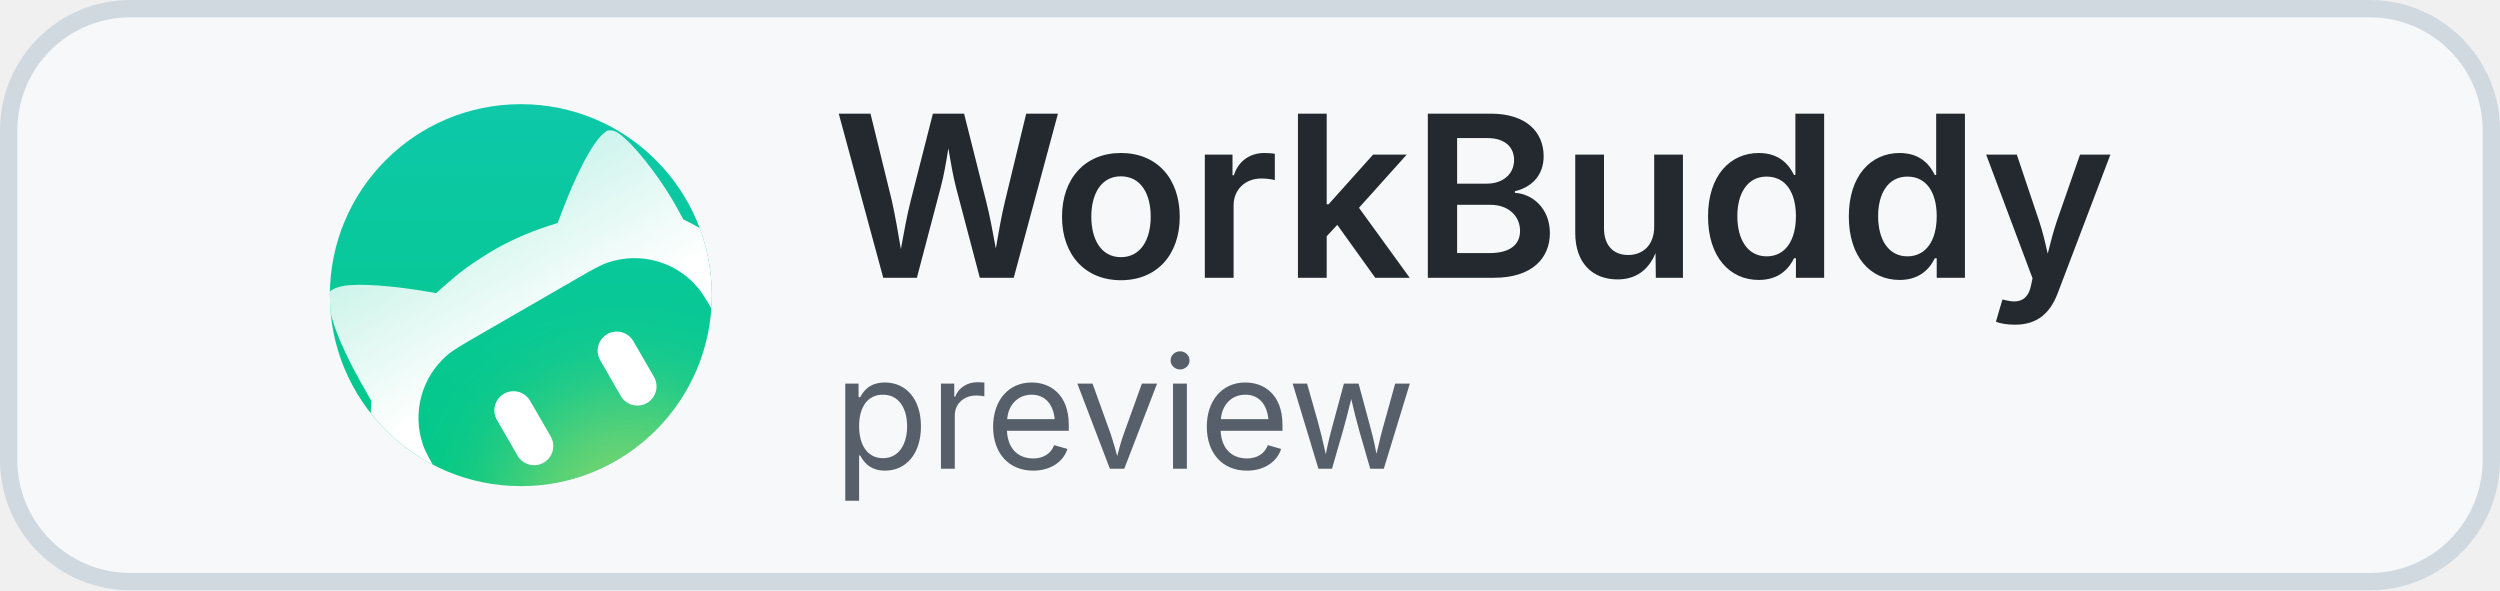
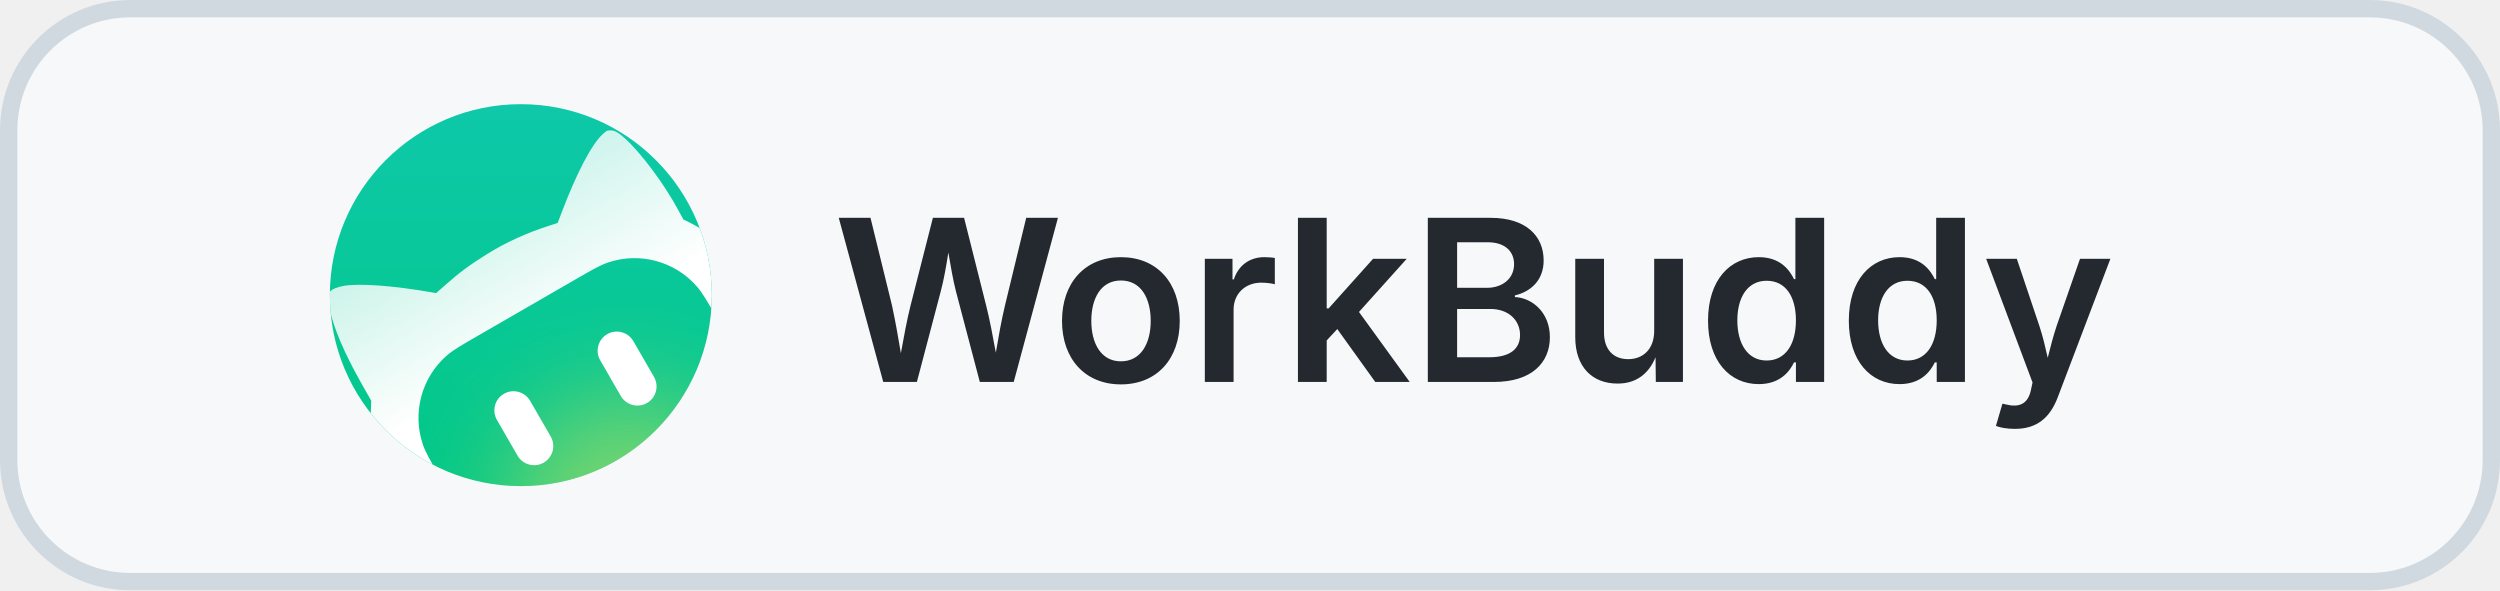
<svg xmlns="http://www.w3.org/2000/svg" width="144" height="34" viewBox="0 0 144 34">
  <rect x=".5" y=".5" width="143" height="33" rx="7" fill="#f6f8fa" stroke="#d1d9e0" />
  <svg x="19" y="6" width="22" height="22" viewBox="0 0 40 40" fill="none">
    <g clip-path="url(#clip0_542_3370)">
      <rect width="40" height="40" rx="20" fill="url(#paint0_linear_542_3370)" />
      <g filter="url(#filter0_f_542_3370)">
        <circle cx="31.341" cy="43.618" r="12.87" fill="#FFE355" fill-opacity="0.49" style="fill:#FFE355;fill:color(display-p3 1 0.889 0.335);fill-opacity:0.49;" />
      </g>
      <path d="M28.593 3.128C28.985 2.776 29.009 2.762 29.297 2.745C29.763 2.711 30.189 2.935 30.916 3.596C32.613 5.139 34.977 8.309 36.446 11.017L37.014 12.068L37.816 12.467C38.59 12.858 39.859 13.659 40.39 14.089C40.63 14.288 40.664 14.293 40.913 14.195C42.039 13.757 43.651 14.338 45.073 15.702C46.353 16.929 47.579 19.026 48.049 20.776C48.118 21.057 48.209 21.663 48.242 22.113C48.349 23.696 47.841 24.961 46.864 25.533C46.664 25.648 46.651 25.68 46.656 26.177C46.701 28.548 46.062 30.914 44.779 33.222C43.329 35.813 40.749 38.495 37.257 41.02C35.381 42.385 30.945 44.97 28.938 45.878C24.132 48.041 20.279 48.871 16.933 48.461C14.937 48.219 12.677 47.44 11.34 46.535C10.989 46.292 10.932 46.277 10.664 46.354C9.233 46.765 7.359 45.921 5.767 44.154C5.132 43.447 4.106 41.713 3.774 40.784C3.005 38.612 3.159 36.651 4.182 35.48C4.447 35.178 4.455 35.166 4.397 34.659C4.302 33.829 4.258 32.601 4.302 31.808L4.337 31.067L3.225 29.101C1.503 26.038 0.409 23.465 -0.013 21.499C-0.235 20.422 -0.221 19.944 0.052 19.59C0.219 19.376 0.765 19.154 1.423 19.033C3.08 18.742 6.695 19.006 10.716 19.715L11.133 19.788L12.051 18.976C13.575 17.626 14.587 16.87 16.453 15.706C18.398 14.489 20.593 13.488 23.065 12.695L23.858 12.441L24.294 11.296C25.855 7.176 27.453 4.138 28.593 3.128ZM15.518 24.243C13.754 25.262 12.872 25.771 12.224 26.341C9.599 28.653 8.618 32.313 9.735 35.627C10.011 36.446 10.52 37.328 11.539 39.092C12.557 40.856 13.067 41.738 13.638 42.386C15.949 45.011 19.61 45.993 22.924 44.876C23.743 44.599 24.625 44.09 26.389 43.071L36.538 37.212C38.302 36.194 39.184 35.684 39.832 35.114C42.457 32.802 43.437 29.141 42.32 25.827C42.044 25.009 41.534 24.126 40.516 22.362C39.497 20.598 38.988 19.716 38.417 19.068C36.106 16.443 32.445 15.462 29.131 16.58C28.313 16.856 27.431 17.365 25.667 18.384L15.518 24.243Z" fill="url(#paint1_linear_542_3370)" />
      <rect x="16.496" y="31.334" width="4.009" height="8.326" rx="2.005" transform="rotate(-30 16.4961 31.3344)" fill="white" style="fill:white;fill-opacity:1;" />
      <rect x="27.312" y="25.089" width="4.009" height="8.326" rx="2.005" transform="rotate(-30 27.3125 25.0894)" fill="white" style="fill:white;fill-opacity:1;" />
    </g>
    <defs>
      <filter id="filter0_f_542_3370" x="7.47" y="19.747" width="47.742" height="47.742" filterUnits="userSpaceOnUse" color-interpolation-filters="sRGB">
        <feFlood flood-opacity="0" result="BackgroundImageFix" />
        <feBlend mode="normal" in="SourceGraphic" in2="BackgroundImageFix" result="shape" />
        <feGaussianBlur stdDeviation="5.5" result="effect1_foregroundBlur_542_3370" />
      </filter>
      <linearGradient id="paint0_linear_542_3370" x1="20" y1="0" x2="20" y2="40" gradientUnits="userSpaceOnUse">
        <stop stop-color="#0EC8A9" style="stop-color:#0EC8A9;stop-color:color(display-p3 0.057 0.784 0.662);stop-opacity:1;" />
        <stop offset="1" stop-color="#01C886" style="stop-color:#01C886;stop-color:color(display-p3 0.002 0.786 0.525);stop-opacity:1;" />
      </linearGradient>
      <linearGradient id="paint1_linear_542_3370" x1="14.664" y1="11.078" x2="33.376" y2="43.489" gradientUnits="userSpaceOnUse">
        <stop stop-color="white" stop-opacity="0.8" style="stop-color:white;stop-opacity:0.8;" />
        <stop offset="0.438" stop-color="white" style="stop-color:white;stop-opacity:1;" />
      </linearGradient>
      <clipPath id="clip0_542_3370">
        <rect width="40" height="40" rx="20" fill="white" style="fill:white;fill-opacity:1;" />
      </clipPath>
    </defs>
  </svg>
  <g font-family="system-ui, -apple-system, sans-serif">
-     <text x="48" y="16" font-size="13" font-weight="600" fill="#24292f">WorkBuddy</text>
-     <text x="48" y="27" font-size="9" fill="#57606a">preview</text>
+     <text x="48" y="22" font-size="13" font-weight="600" fill="#24292f">WorkBuddy</text>
  </g>
</svg>
